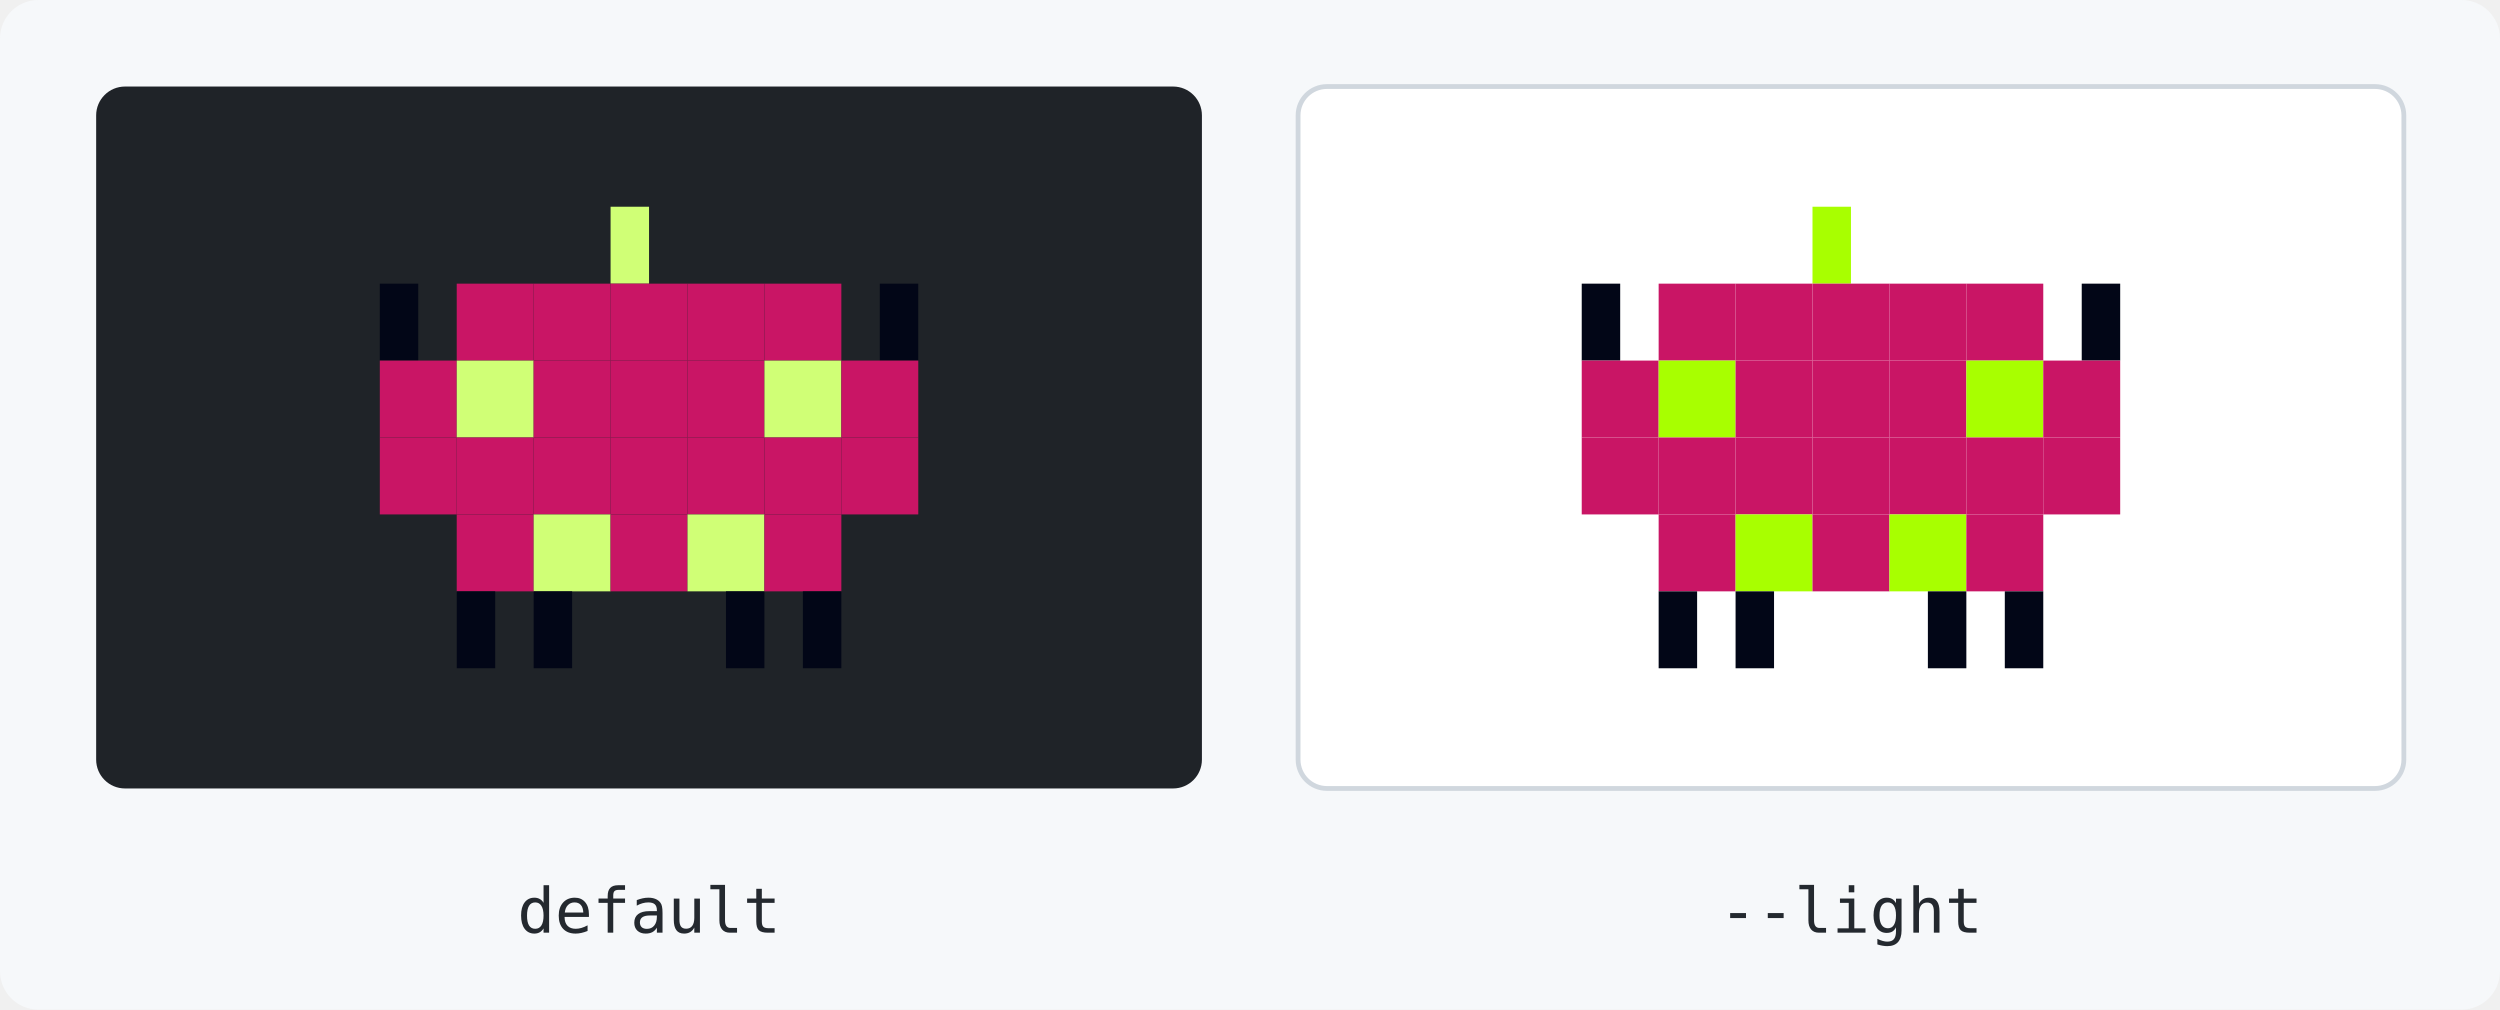
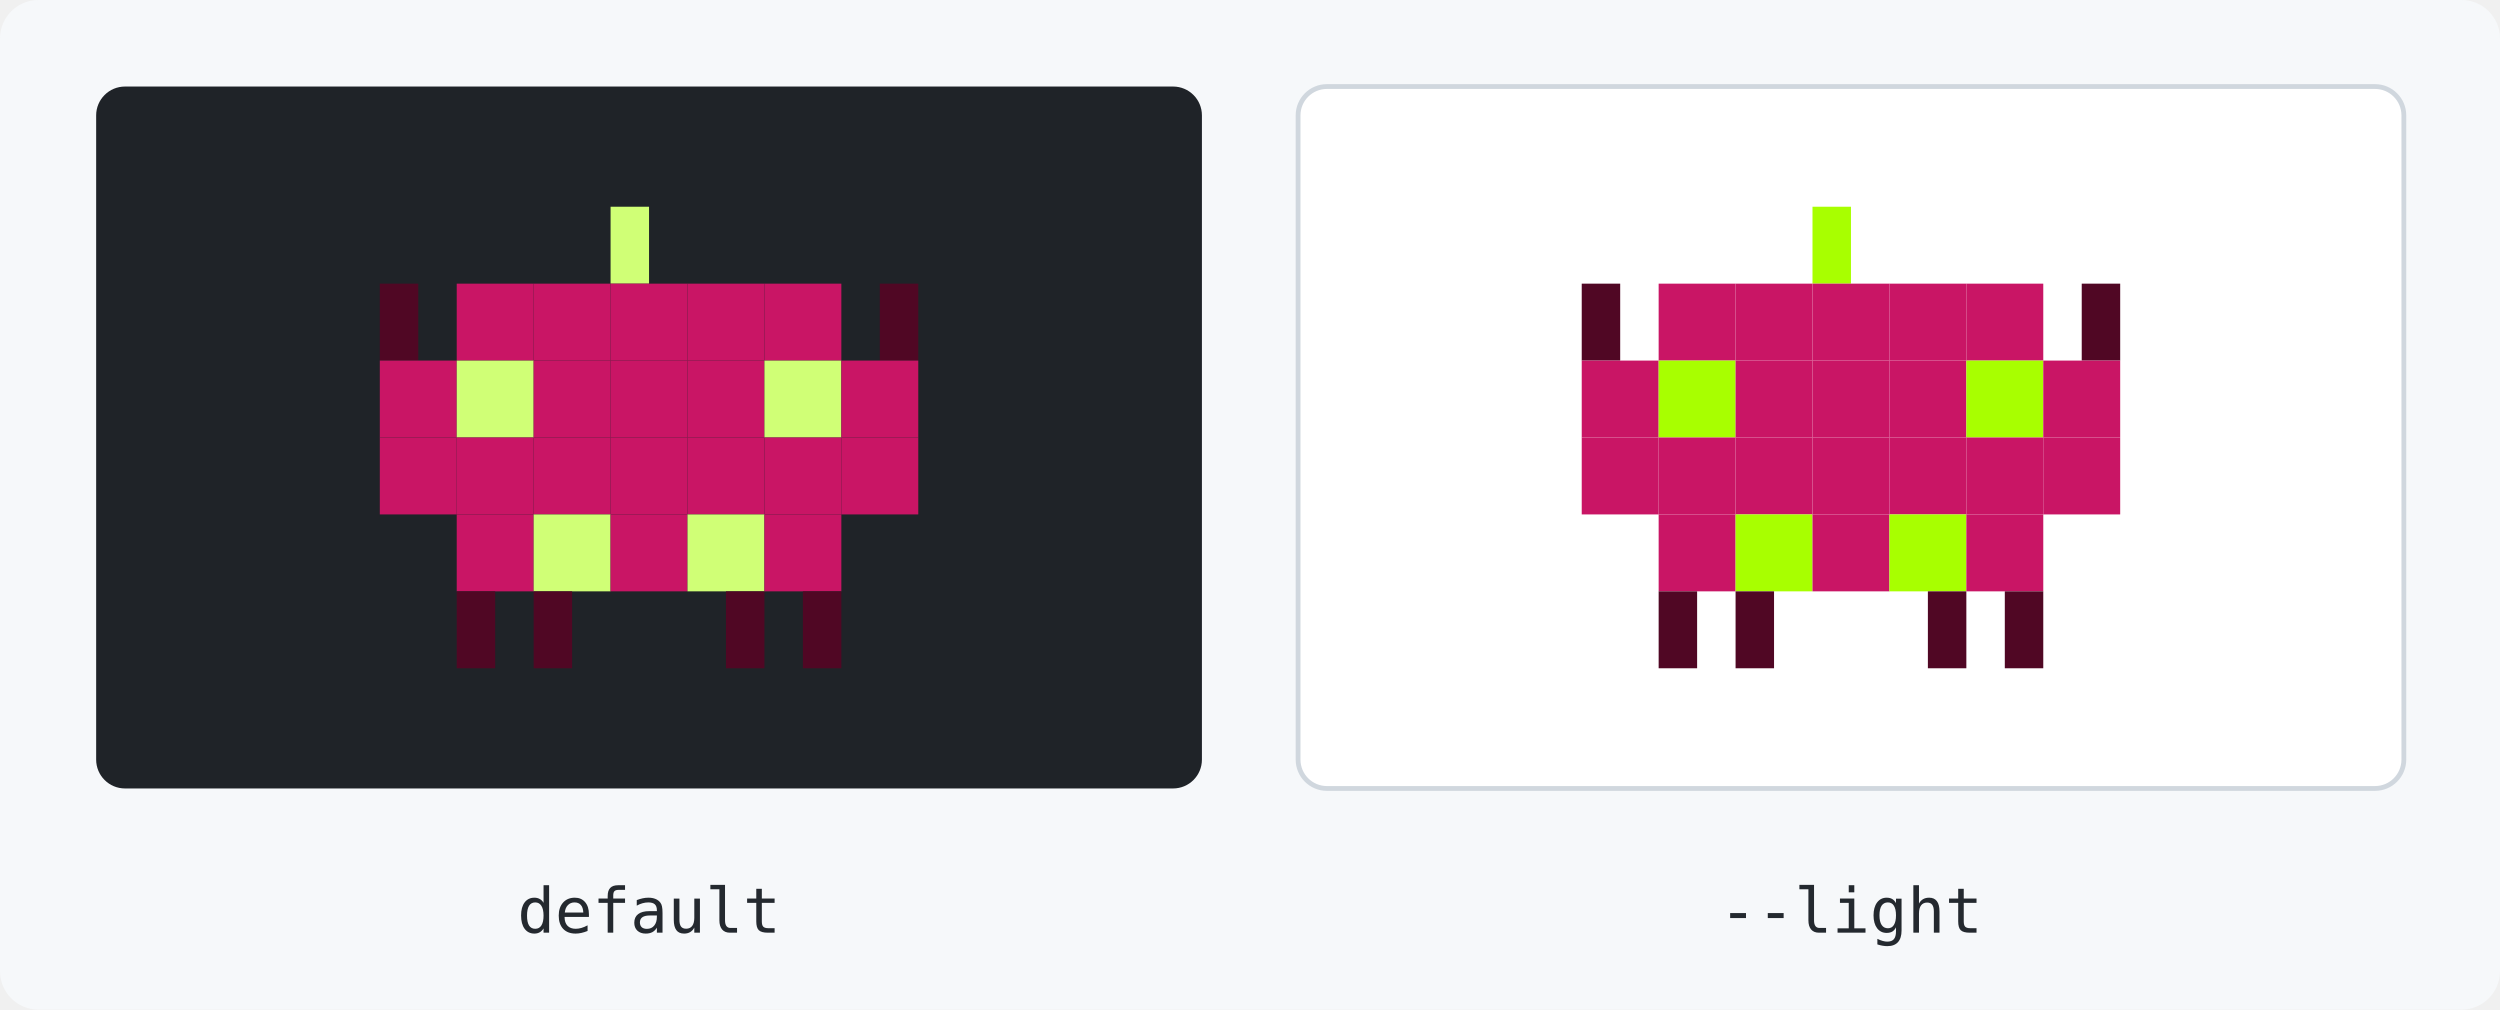
<svg xmlns="http://www.w3.org/2000/svg" width="520" height="210" viewBox="0 0 520 210" role="img" aria-label="default and --light mode clingons side by side">
  <rect width="520" height="210" rx="8" fill="#f6f8fa" />
  <rect x="20" y="18" width="230" height="146" rx="6" fill="#1f2328" />
  <rect x="127" y="43" width="8" height="16" fill="#d0ff76" />
-   <rect x="79" y="59" width="8" height="16" fill="#020617" />
+   <rect x="79" y="59" width="8" height="16" fill="#500724" />
  <rect x="95" y="59" width="16" height="16" fill="#c91565" />
  <rect x="111" y="59" width="16" height="16" fill="#c91565" />
  <rect x="127" y="59" width="16" height="16" fill="#c91565" />
  <rect x="143" y="59" width="16" height="16" fill="#c91565" />
  <rect x="159" y="59" width="16" height="16" fill="#c91565" />
-   <rect x="183" y="59" width="8" height="16" fill="#020617" />
+   <rect x="183" y="59" width="8" height="16" fill="#500724" />
  <rect x="79" y="75" width="16" height="16" fill="#c91565" />
  <rect x="95" y="75" width="16" height="16" fill="#d0ff76" />
  <rect x="111" y="75" width="16" height="16" fill="#c91565" />
  <rect x="127" y="75" width="16" height="16" fill="#c91565" />
  <rect x="143" y="75" width="16" height="16" fill="#c91565" />
  <rect x="159" y="75" width="16" height="16" fill="#d0ff76" />
  <rect x="175" y="75" width="16" height="16" fill="#c91565" />
  <rect x="79" y="91" width="16" height="16" fill="#c91565" />
  <rect x="95" y="91" width="16" height="16" fill="#c91565" />
  <rect x="111" y="91" width="16" height="16" fill="#c91565" />
  <rect x="127" y="91" width="16" height="16" fill="#c91565" />
  <rect x="143" y="91" width="16" height="16" fill="#c91565" />
  <rect x="159" y="91" width="16" height="16" fill="#c91565" />
  <rect x="175" y="91" width="16" height="16" fill="#c91565" />
  <rect x="95" y="107" width="16" height="16" fill="#c91565" />
  <rect x="111" y="107" width="16" height="16" fill="#d0ff76" />
  <rect x="127" y="107" width="16" height="16" fill="#c91565" />
  <rect x="143" y="107" width="16" height="16" fill="#d0ff76" />
  <rect x="159" y="107" width="16" height="16" fill="#c91565" />
-   <rect x="95" y="123" width="8" height="16" fill="#020617" />
-   <rect x="111" y="123" width="8" height="16" fill="#020617" />
-   <rect x="151" y="123" width="8" height="16" fill="#020617" />
-   <rect x="167" y="123" width="8" height="16" fill="#020617" />
+   <rect x="95" y="123" width="8" height="16" fill="#500724" />
+   <rect x="111" y="123" width="8" height="16" fill="#500724" />
+   <rect x="151" y="123" width="8" height="16" fill="#500724" />
+   <rect x="167" y="123" width="8" height="16" fill="#500724" />
  <rect x="270" y="18" width="230" height="146" rx="6" fill="#ffffff" stroke="#d0d7de" />
  <rect x="377" y="43" width="8" height="16" fill="#a8ff00" />
-   <rect x="329" y="59" width="8" height="16" fill="#020617" />
+   <rect x="329" y="59" width="8" height="16" fill="#500724" />
  <rect x="345" y="59" width="16" height="16" fill="#c91565" />
  <rect x="361" y="59" width="16" height="16" fill="#c91565" />
  <rect x="377" y="59" width="16" height="16" fill="#c91565" />
  <rect x="393" y="59" width="16" height="16" fill="#c91565" />
  <rect x="409" y="59" width="16" height="16" fill="#c91565" />
-   <rect x="433" y="59" width="8" height="16" fill="#020617" />
+   <rect x="433" y="59" width="8" height="16" fill="#500724" />
  <rect x="329" y="75" width="16" height="16" fill="#c91565" />
  <rect x="345" y="75" width="16" height="16" fill="#a8ff00" />
  <rect x="361" y="75" width="16" height="16" fill="#c91565" />
  <rect x="377" y="75" width="16" height="16" fill="#c91565" />
  <rect x="393" y="75" width="16" height="16" fill="#c91565" />
  <rect x="409" y="75" width="16" height="16" fill="#a8ff00" />
  <rect x="425" y="75" width="16" height="16" fill="#c91565" />
  <rect x="329" y="91" width="16" height="16" fill="#c91565" />
  <rect x="345" y="91" width="16" height="16" fill="#c91565" />
  <rect x="361" y="91" width="16" height="16" fill="#c91565" />
  <rect x="377" y="91" width="16" height="16" fill="#c91565" />
  <rect x="393" y="91" width="16" height="16" fill="#c91565" />
  <rect x="409" y="91" width="16" height="16" fill="#c91565" />
  <rect x="425" y="91" width="16" height="16" fill="#c91565" />
  <rect x="345" y="107" width="16" height="16" fill="#c91565" />
  <rect x="361" y="107" width="16" height="16" fill="#a8ff00" />
  <rect x="377" y="107" width="16" height="16" fill="#c91565" />
  <rect x="393" y="107" width="16" height="16" fill="#a8ff00" />
  <rect x="409" y="107" width="16" height="16" fill="#c91565" />
-   <rect x="345" y="123" width="8" height="16" fill="#020617" />
-   <rect x="361" y="123" width="8" height="16" fill="#020617" />
-   <rect x="401" y="123" width="8" height="16" fill="#020617" />
-   <rect x="417" y="123" width="8" height="16" fill="#020617" />
+   <rect x="345" y="123" width="8" height="16" fill="#500724" />
+   <rect x="361" y="123" width="8" height="16" fill="#500724" />
+   <rect x="401" y="123" width="8" height="16" fill="#500724" />
+   <rect x="417" y="123" width="8" height="16" fill="#500724" />
  <text x="135" y="194" text-anchor="middle" font-family="ui-monospace, SFMono-Regular, Menlo, Consolas, monospace" font-size="13" font-weight="400" fill="#24292f">default</text>
  <text x="385" y="194" text-anchor="middle" font-family="ui-monospace, SFMono-Regular, Menlo, Consolas, monospace" font-size="13" font-weight="400" fill="#24292f">--light</text>
</svg>
